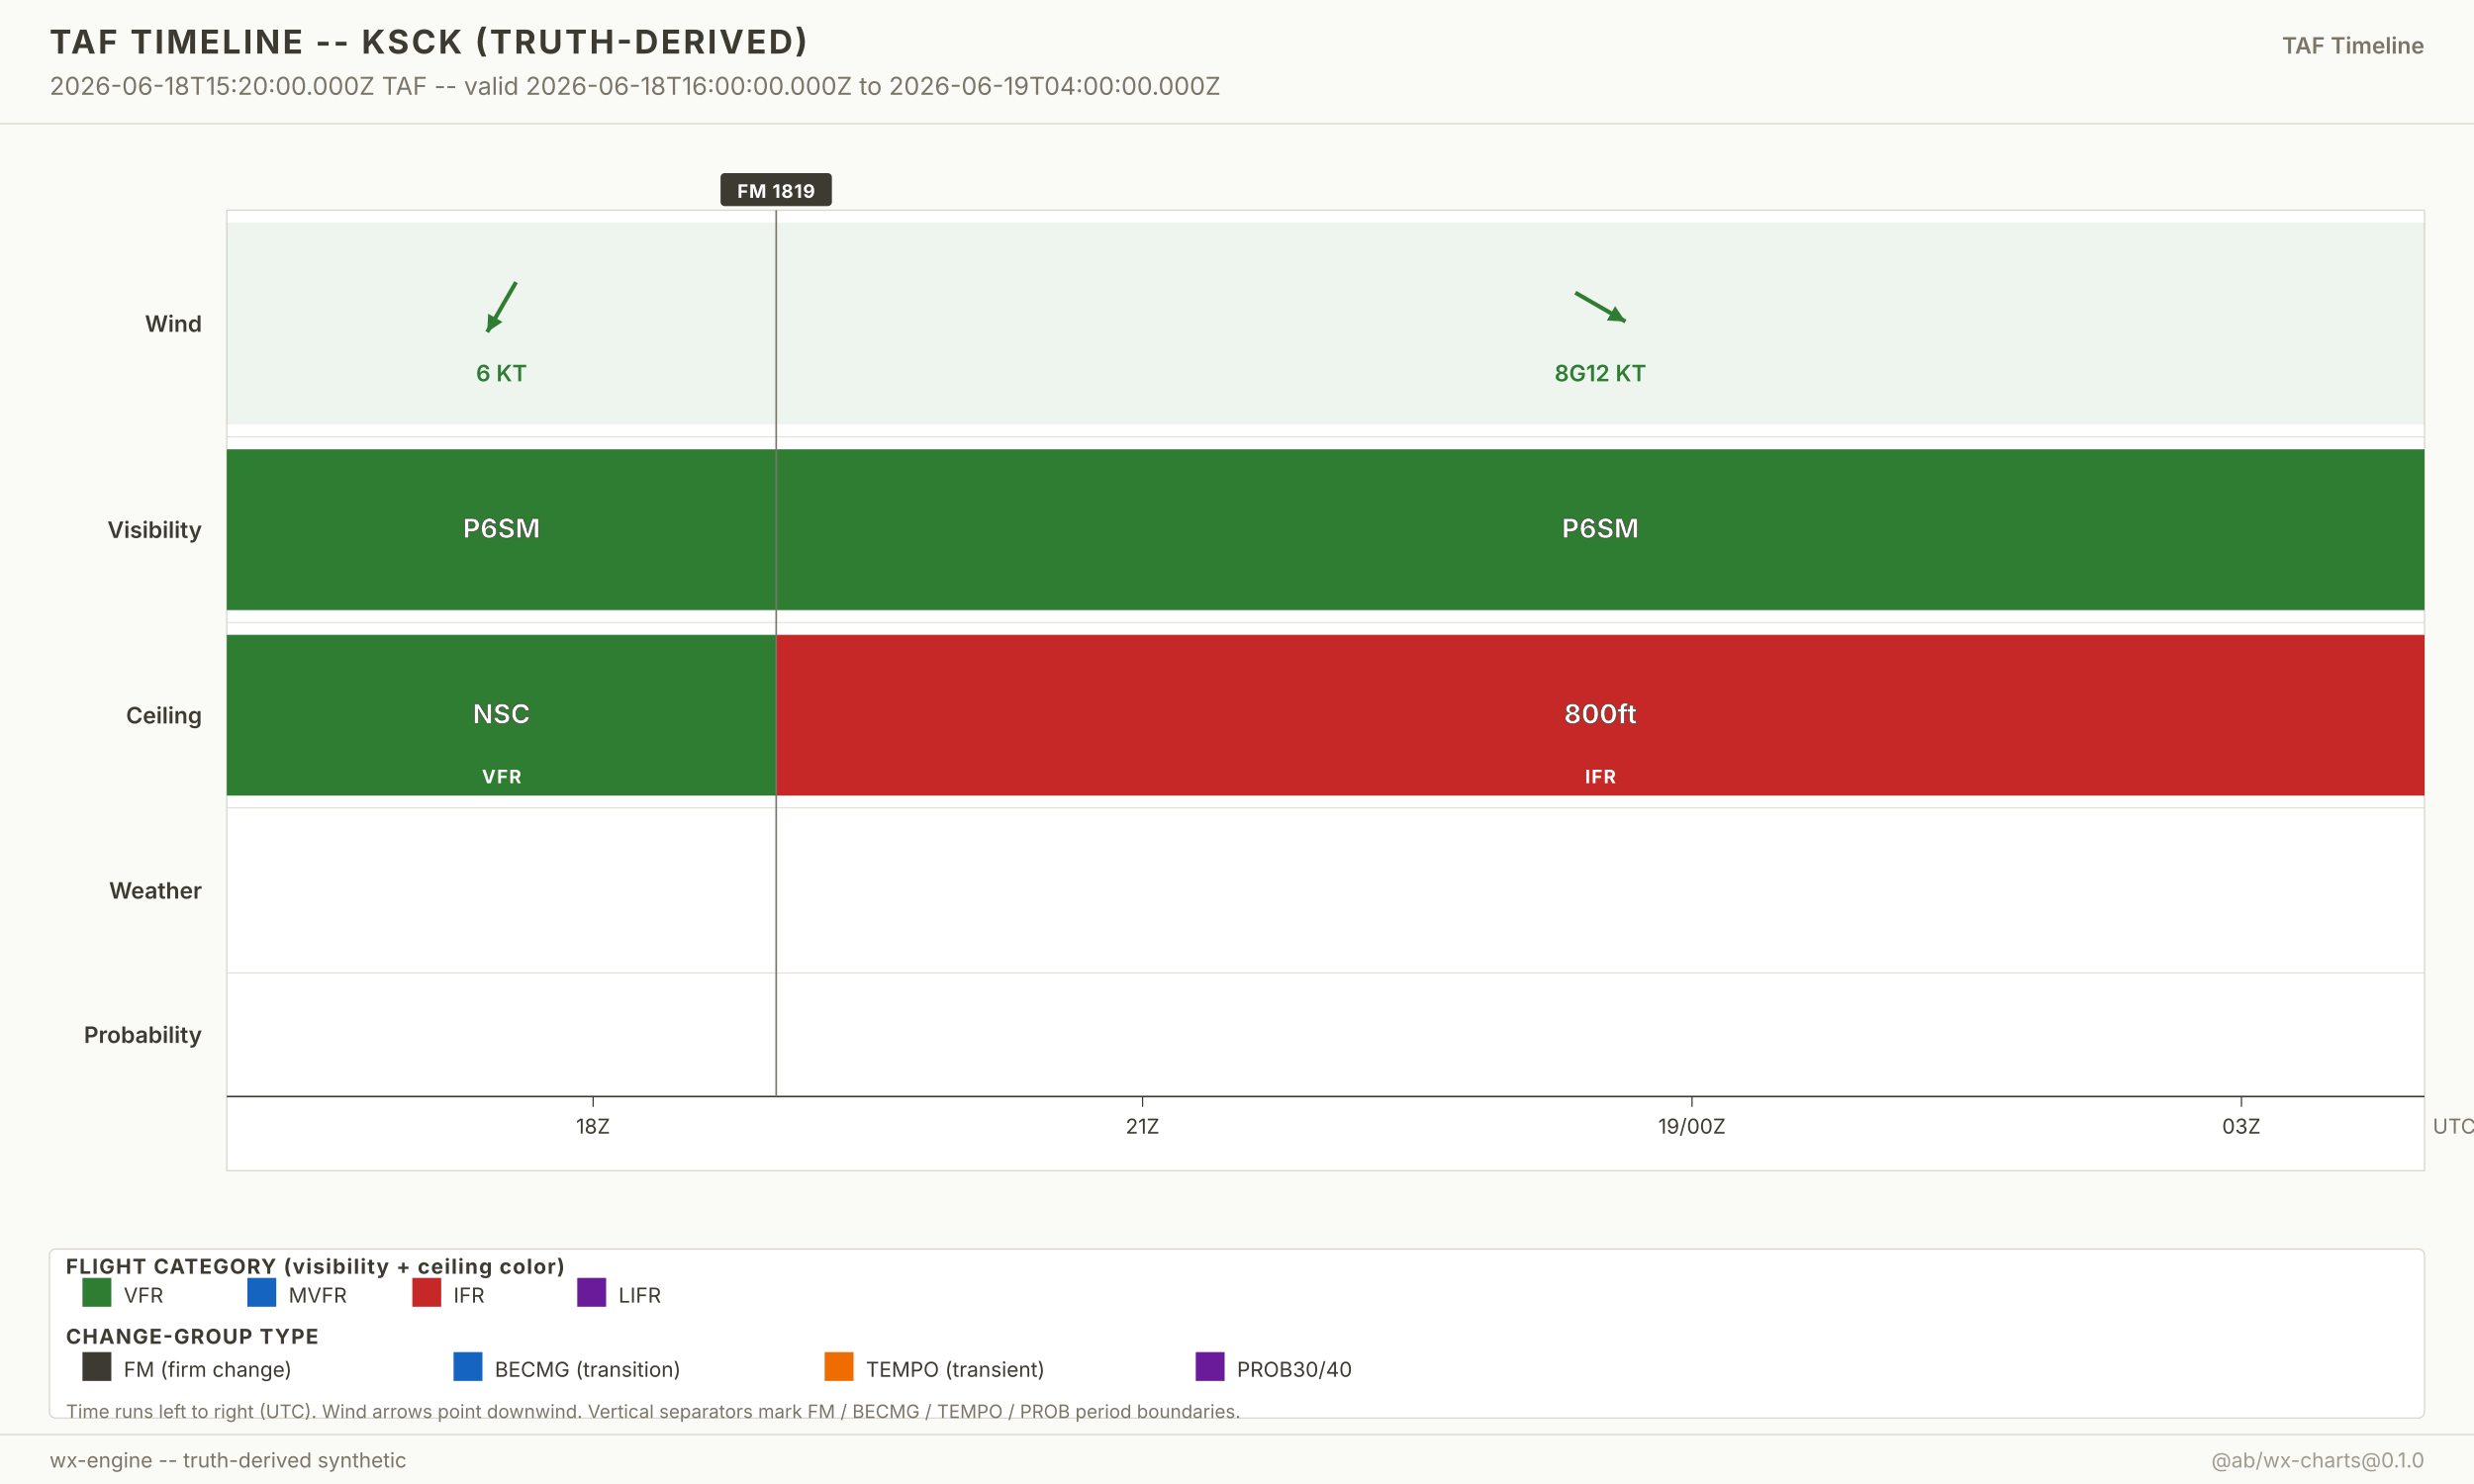
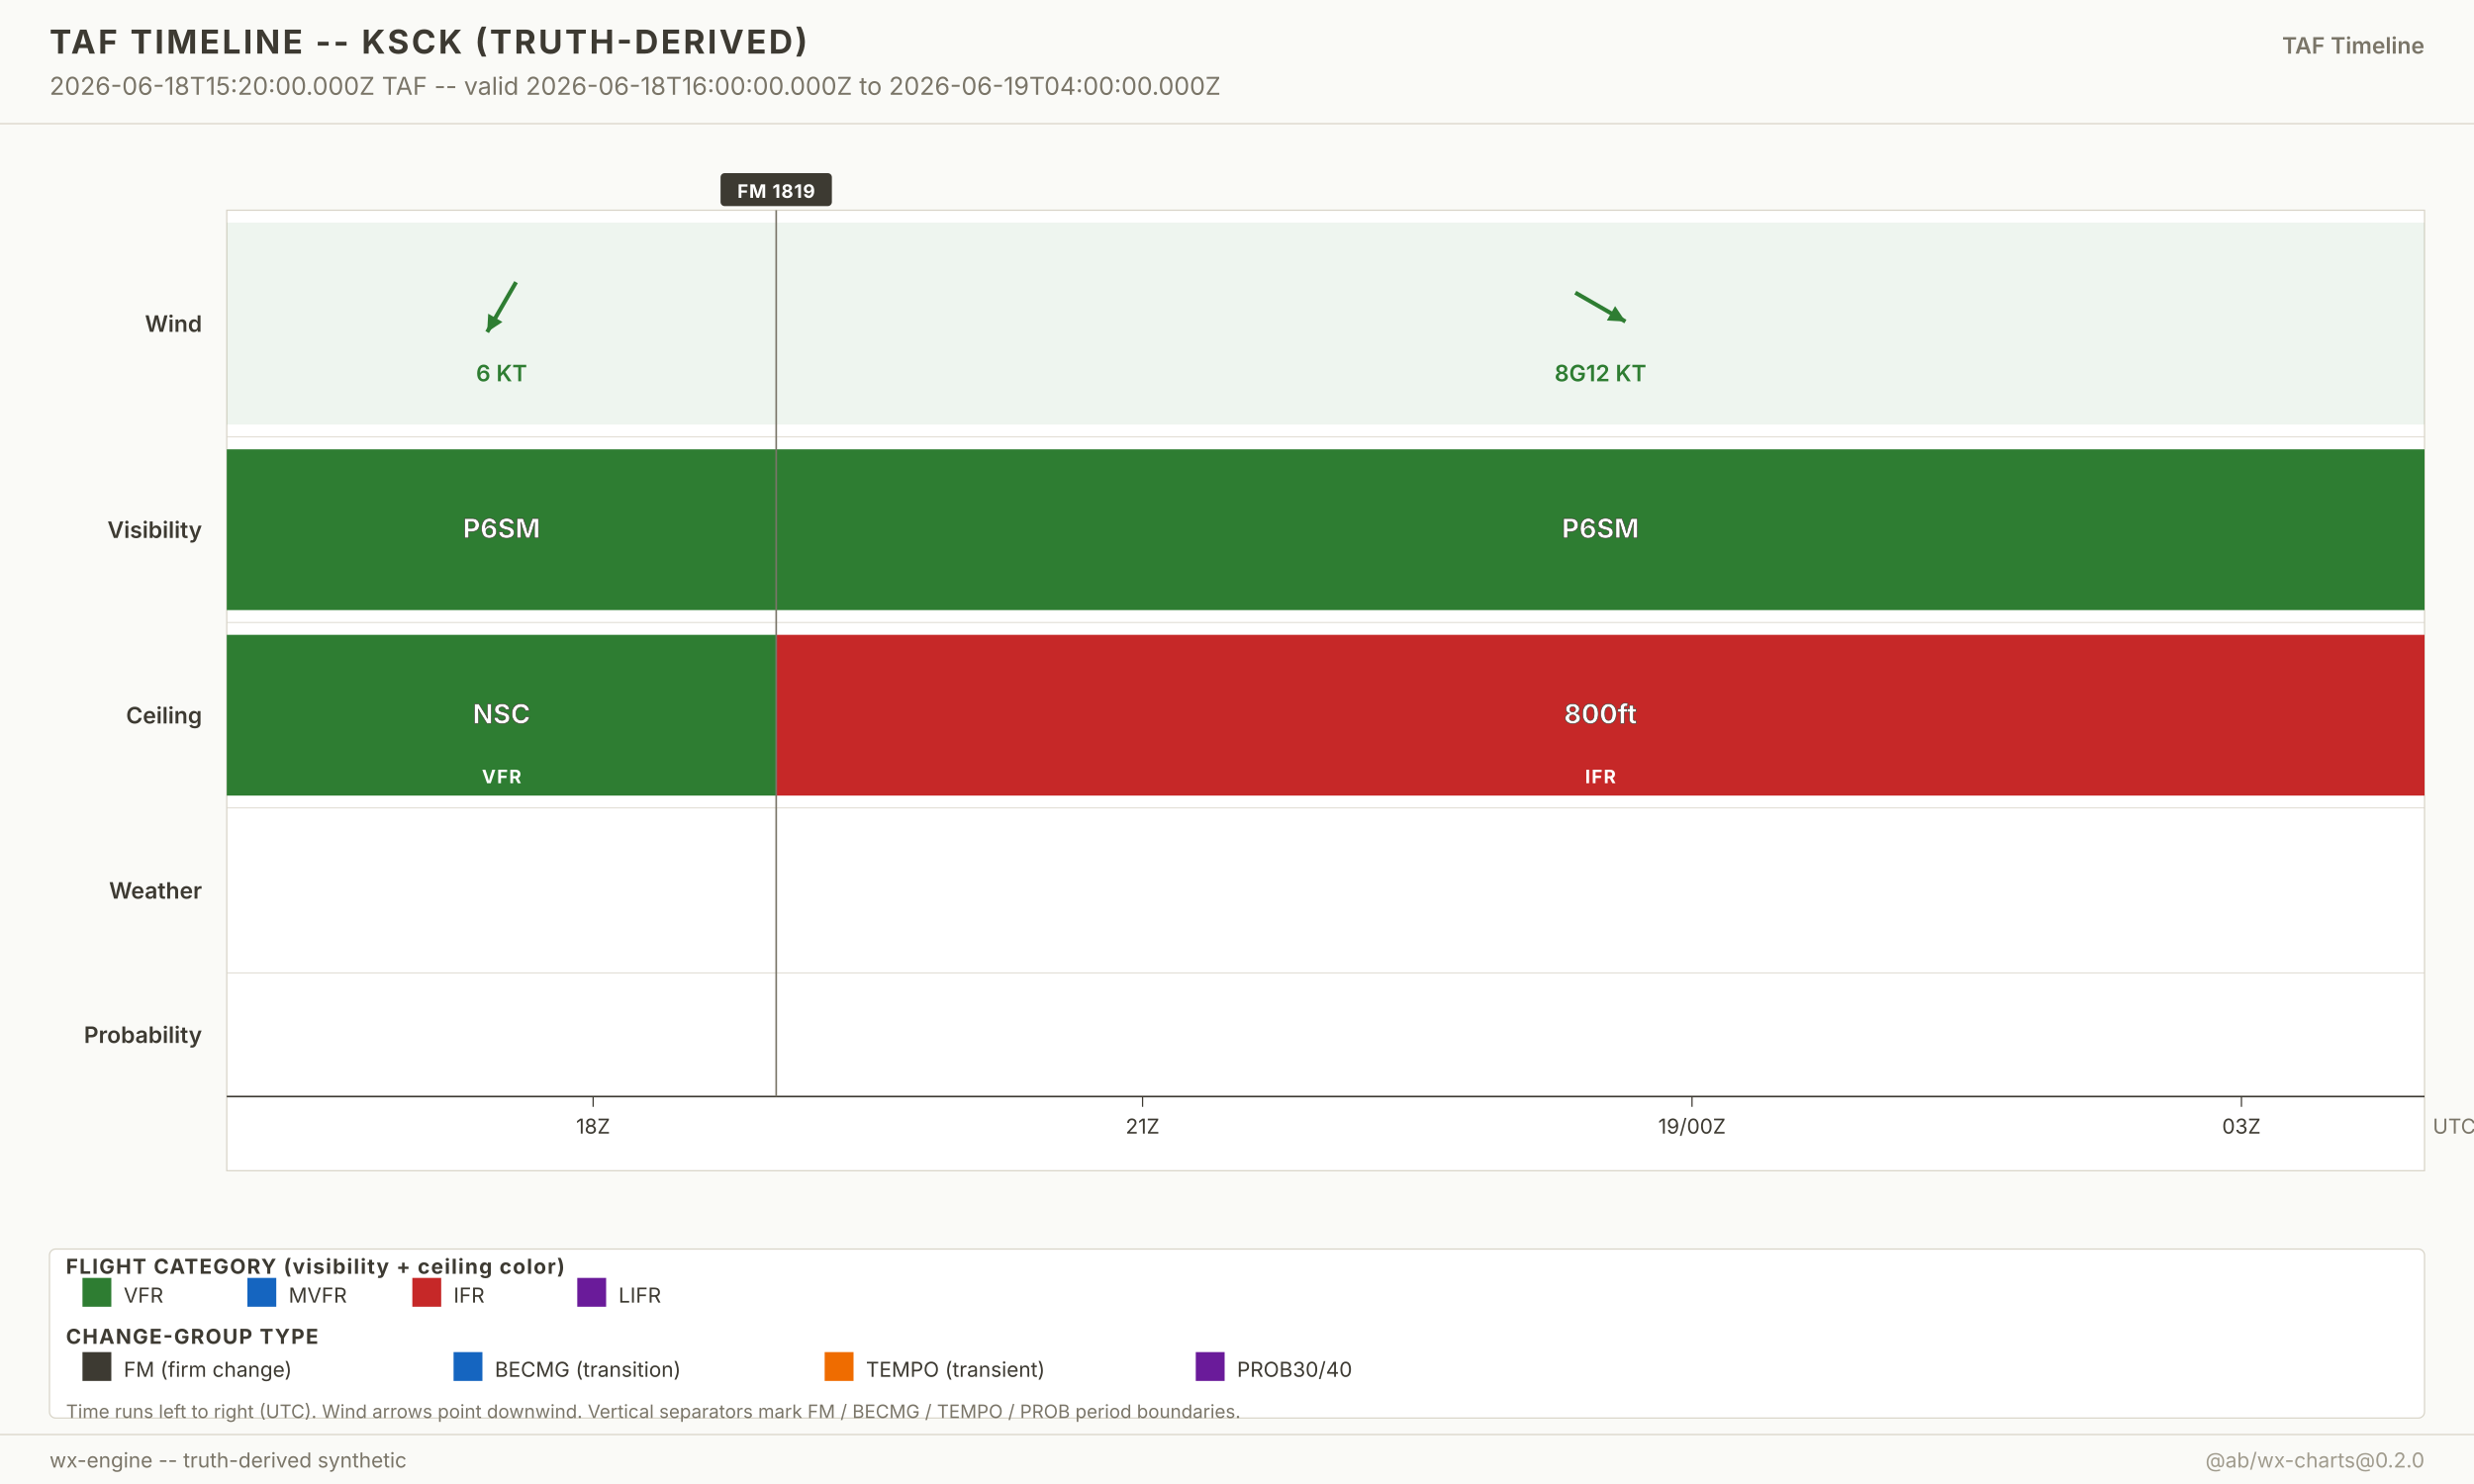
<svg xmlns="http://www.w3.org/2000/svg" width="1200" height="720" viewBox="0 0 1200 720" font-family="-apple-system, system-ui, sans-serif">
  <g class="layer-background">
    <rect x="0" y="0" width="1200" height="720" fill="#fafaf7" />
  </g>
  <g class="layer-graticule" />
+   <g class="layer-north-america-context" />
  <g class="layer-basemap-fill" />
  <g class="layer-basemap-borders" />
  <g class="layer-raster-overlay" />
  <g class="layer-basemap-re-stroke" />
  <g class="layer-vector-symbology">
    <g class="timeline-plot">
      <rect x="110" y="102" width="1066" height="466" fill="white" stroke="#d8d4c8" stroke-width="0.6" />
      <text x="98" y="161.0" text-anchor="end" font-size="11" font-weight="600" fill="#3d3a32">Wind</text>
      <rect x="110.0" y="108.0" width="266.5" height="98.0" fill="#2e7d32" fill-opacity="0.08" />
      <g opacity="1">
        <line x1="250.3" y1="136.9" x2="236.3" y2="161.1" stroke="#2e7d32" stroke-width="2" />
        <polygon points="236.3,161.1 236.8,152.2 243.7,156.2" fill="#2e7d32" />
      </g>
      <text x="243.3" y="185.0" text-anchor="middle" font-size="11" font-weight="600" fill="#2e7d32" opacity="1">6 KT</text>
      <rect x="376.5" y="108.0" width="799.5" height="98.0" fill="#2e7d32" fill-opacity="0.08" />
      <g opacity="1">
        <line x1="764.1" y1="142.0" x2="788.4" y2="156.0" stroke="#2e7d32" stroke-width="2" />
        <polygon points="788.4,156.0 779.4,155.5 783.4,148.5" fill="#2e7d32" />
      </g>
      <text x="776.3" y="185.0" text-anchor="middle" font-size="11" font-weight="600" fill="#2e7d32" opacity="1">8G12 KT</text>
      <line x1="110" y1="212.0" x2="1176.0" y2="212.0" stroke="#d8d4c8" stroke-width="0.4" />
      <text x="98" y="261.0" text-anchor="end" font-size="11" font-weight="600" fill="#3d3a32">Visibility</text>
      <rect x="110.0" y="218.0" width="266.5" height="78.0" fill="#2e7d32" fill-opacity="1" />
      <text x="243.3" y="261.0" text-anchor="middle" font-size="13" font-weight="700" fill="white" stroke="#3d3a32" stroke-width="0.3">P6SM</text>
      <rect x="376.5" y="218.0" width="799.5" height="78.0" fill="#2e7d32" fill-opacity="1" />
      <text x="776.3" y="261.0" text-anchor="middle" font-size="13" font-weight="700" fill="white" stroke="#3d3a32" stroke-width="0.3">P6SM</text>
      <line x1="110" y1="302.0" x2="1176.0" y2="302.0" stroke="#d8d4c8" stroke-width="0.4" />
      <text x="98" y="351.0" text-anchor="end" font-size="11" font-weight="600" fill="#3d3a32">Ceiling</text>
      <rect x="110.0" y="308.0" width="266.5" height="78.0" fill="#2e7d32" fill-opacity="1" />
      <text x="243.3" y="351.0" text-anchor="middle" font-size="13" font-weight="700" fill="white" stroke="#3d3a32" stroke-width="0.3">NSC</text>
      <text x="243.3" y="380.0" text-anchor="middle" font-size="9" font-weight="700" fill="white" letter-spacing="0.6">VFR</text>
      <rect x="376.5" y="308.0" width="799.5" height="78.0" fill="#c62828" fill-opacity="1" />
      <text x="776.3" y="351.0" text-anchor="middle" font-size="13" font-weight="700" fill="white" stroke="#3d3a32" stroke-width="0.3">800ft</text>
      <text x="776.3" y="380.0" text-anchor="middle" font-size="9" font-weight="700" fill="white" letter-spacing="0.6">IFR</text>
      <line x1="110" y1="392.0" x2="1176.0" y2="392.0" stroke="#d8d4c8" stroke-width="0.4" />
      <text x="98" y="436.0" text-anchor="end" font-size="11" font-weight="600" fill="#3d3a32">Weather</text>
      <line x1="110" y1="472.0" x2="1176.0" y2="472.0" stroke="#d8d4c8" stroke-width="0.4" />
      <text x="98" y="506.0" text-anchor="end" font-size="11" font-weight="600" fill="#3d3a32">Probability</text>
      <line x1="110" y1="532.0" x2="1176.0" y2="532.0" stroke="#3d3a32" stroke-width="0.8" />
      <g class="time-axis">
        <line x1="287.7" y1="532.0" x2="287.7" y2="537.0" stroke="#3d3a32" stroke-width="0.6" />
        <text x="287.7" y="550.0" text-anchor="middle" font-size="10" fill="#3d3a32">18Z</text>
        <line x1="554.2" y1="532.0" x2="554.2" y2="537.0" stroke="#3d3a32" stroke-width="0.6" />
        <text x="554.2" y="550.0" text-anchor="middle" font-size="10" fill="#3d3a32">21Z</text>
        <line x1="820.7" y1="532.0" x2="820.7" y2="537.0" stroke="#3d3a32" stroke-width="0.6" />
        <text x="820.7" y="550.0" text-anchor="middle" font-size="10" fill="#3d3a32">19/00Z</text>
        <line x1="1087.2" y1="532.0" x2="1087.2" y2="537.0" stroke="#3d3a32" stroke-width="0.6" />
        <text x="1087.2" y="550.0" text-anchor="middle" font-size="10" fill="#3d3a32">03Z</text>
        <text x="1180.0" y="550.0" font-size="10" fill="#7a7568">UTC</text>
      </g>
    </g>
  </g>
  <g class="layer-point-symbology">
    <line x1="376.5" y1="102.0" x2="376.5" y2="532.0" stroke="#7a7568" stroke-width="0.8" />
    <g class="period-badge">
      <rect x="349.5" y="84.0" width="54.0" height="16" fill="#3d3a32" rx="2" />
      <text x="376.5" y="96.0" text-anchor="middle" font-size="9" font-weight="700" fill="white" letter-spacing="0.4">FM 1819</text>
    </g>
  </g>
  <g class="layer-chrome">
    <g class="chrome-title">
      <rect x="0" y="0" width="1200" height="60" fill="#fafaf7" />
      <line x1="0" y1="60" x2="1200" y2="60" stroke="#d8d4c8" stroke-width="0.6" />
      <text x="24" y="26" font-size="16" font-weight="700" fill="#3d3a32" letter-spacing="1.2">TAF TIMELINE -- KSCK (TRUTH-DERIVED)</text>
      <text x="24" y="46" font-size="12" fill="#7a7568">2026-06-18T15:20:00.000Z TAF -- valid 2026-06-18T16:00:00.000Z to 2026-06-19T04:00:00.000Z</text>
      <text x="1176" y="26" text-anchor="end" font-size="11" font-weight="600" fill="#7a7568">TAF Timeline</text>
    </g>
    <g class="footer-taf-legend">
      <rect x="24" y="606" width="1152" height="82" fill="white" fill-opacity="0.94" stroke="#d8d4c8" stroke-width="0.6" rx="3" />
      <text x="32" y="618.0" font-size="10" font-weight="700" fill="#3d3a32" letter-spacing="0.6">FLIGHT CATEGORY (visibility + ceiling color)</text>
      <rect x="40" y="620.0" width="14" height="14" fill="#2e7d32" />
      <text x="60" y="632.0" font-size="10" fill="#3d3a32">VFR</text>
      <rect x="120" y="620.0" width="14" height="14" fill="#1565c0" />
      <text x="140" y="632.0" font-size="10" fill="#3d3a32">MVFR</text>
      <rect x="200" y="620.0" width="14" height="14" fill="#c62828" />
      <text x="220" y="632.0" font-size="10" fill="#3d3a32">IFR</text>
      <rect x="280" y="620.0" width="14" height="14" fill="#6a1b9a" />
      <text x="300" y="632.0" font-size="10" fill="#3d3a32">LIFR</text>
      <text x="32" y="652.0" font-size="10" font-weight="700" fill="#3d3a32" letter-spacing="0.6">CHANGE-GROUP TYPE</text>
      <rect x="40" y="656.0" width="14" height="14" fill="#3d3a32" />
      <text x="60" y="668.0" font-size="10" fill="#3d3a32">FM (firm change)</text>
      <rect x="220" y="656.0" width="14" height="14" fill="#1565c0" />
      <text x="240" y="668.0" font-size="10" fill="#3d3a32">BECMG (transition)</text>
      <rect x="400" y="656.0" width="14" height="14" fill="#ef6c00" />
      <text x="420" y="668.0" font-size="10" fill="#3d3a32">TEMPO (transient)</text>
      <rect x="580" y="656.0" width="14" height="14" fill="#6a1b9a" />
      <text x="600" y="668.0" font-size="10" fill="#3d3a32">PROB30/40</text>
      <text x="32" y="688.0" font-size="9" fill="#7a7568">Time runs left to right (UTC). Wind arrows point downwind. Vertical separators mark FM / BECMG / TEMPO / PROB period boundaries.</text>
    </g>
    <g class="chrome-footer">
      <rect x="0" y="696" width="1200" height="24" fill="#fafaf7" />
      <line x1="0" y1="696" x2="1200" y2="696" stroke="#d8d4c8" stroke-width="0.6" />
      <text x="24" y="712" font-size="10" fill="#7a7568">wx-engine -- truth-derived synthetic</text>
-       <text x="1176" y="712" text-anchor="end" font-size="10" fill="#a09b8d">@ab/wx-charts@0.1.0</text>
+       <text x="1176" y="712" text-anchor="end" font-size="10" fill="#a09b8d">@ab/wx-charts@0.2.0</text>
    </g>
  </g>
</svg>
